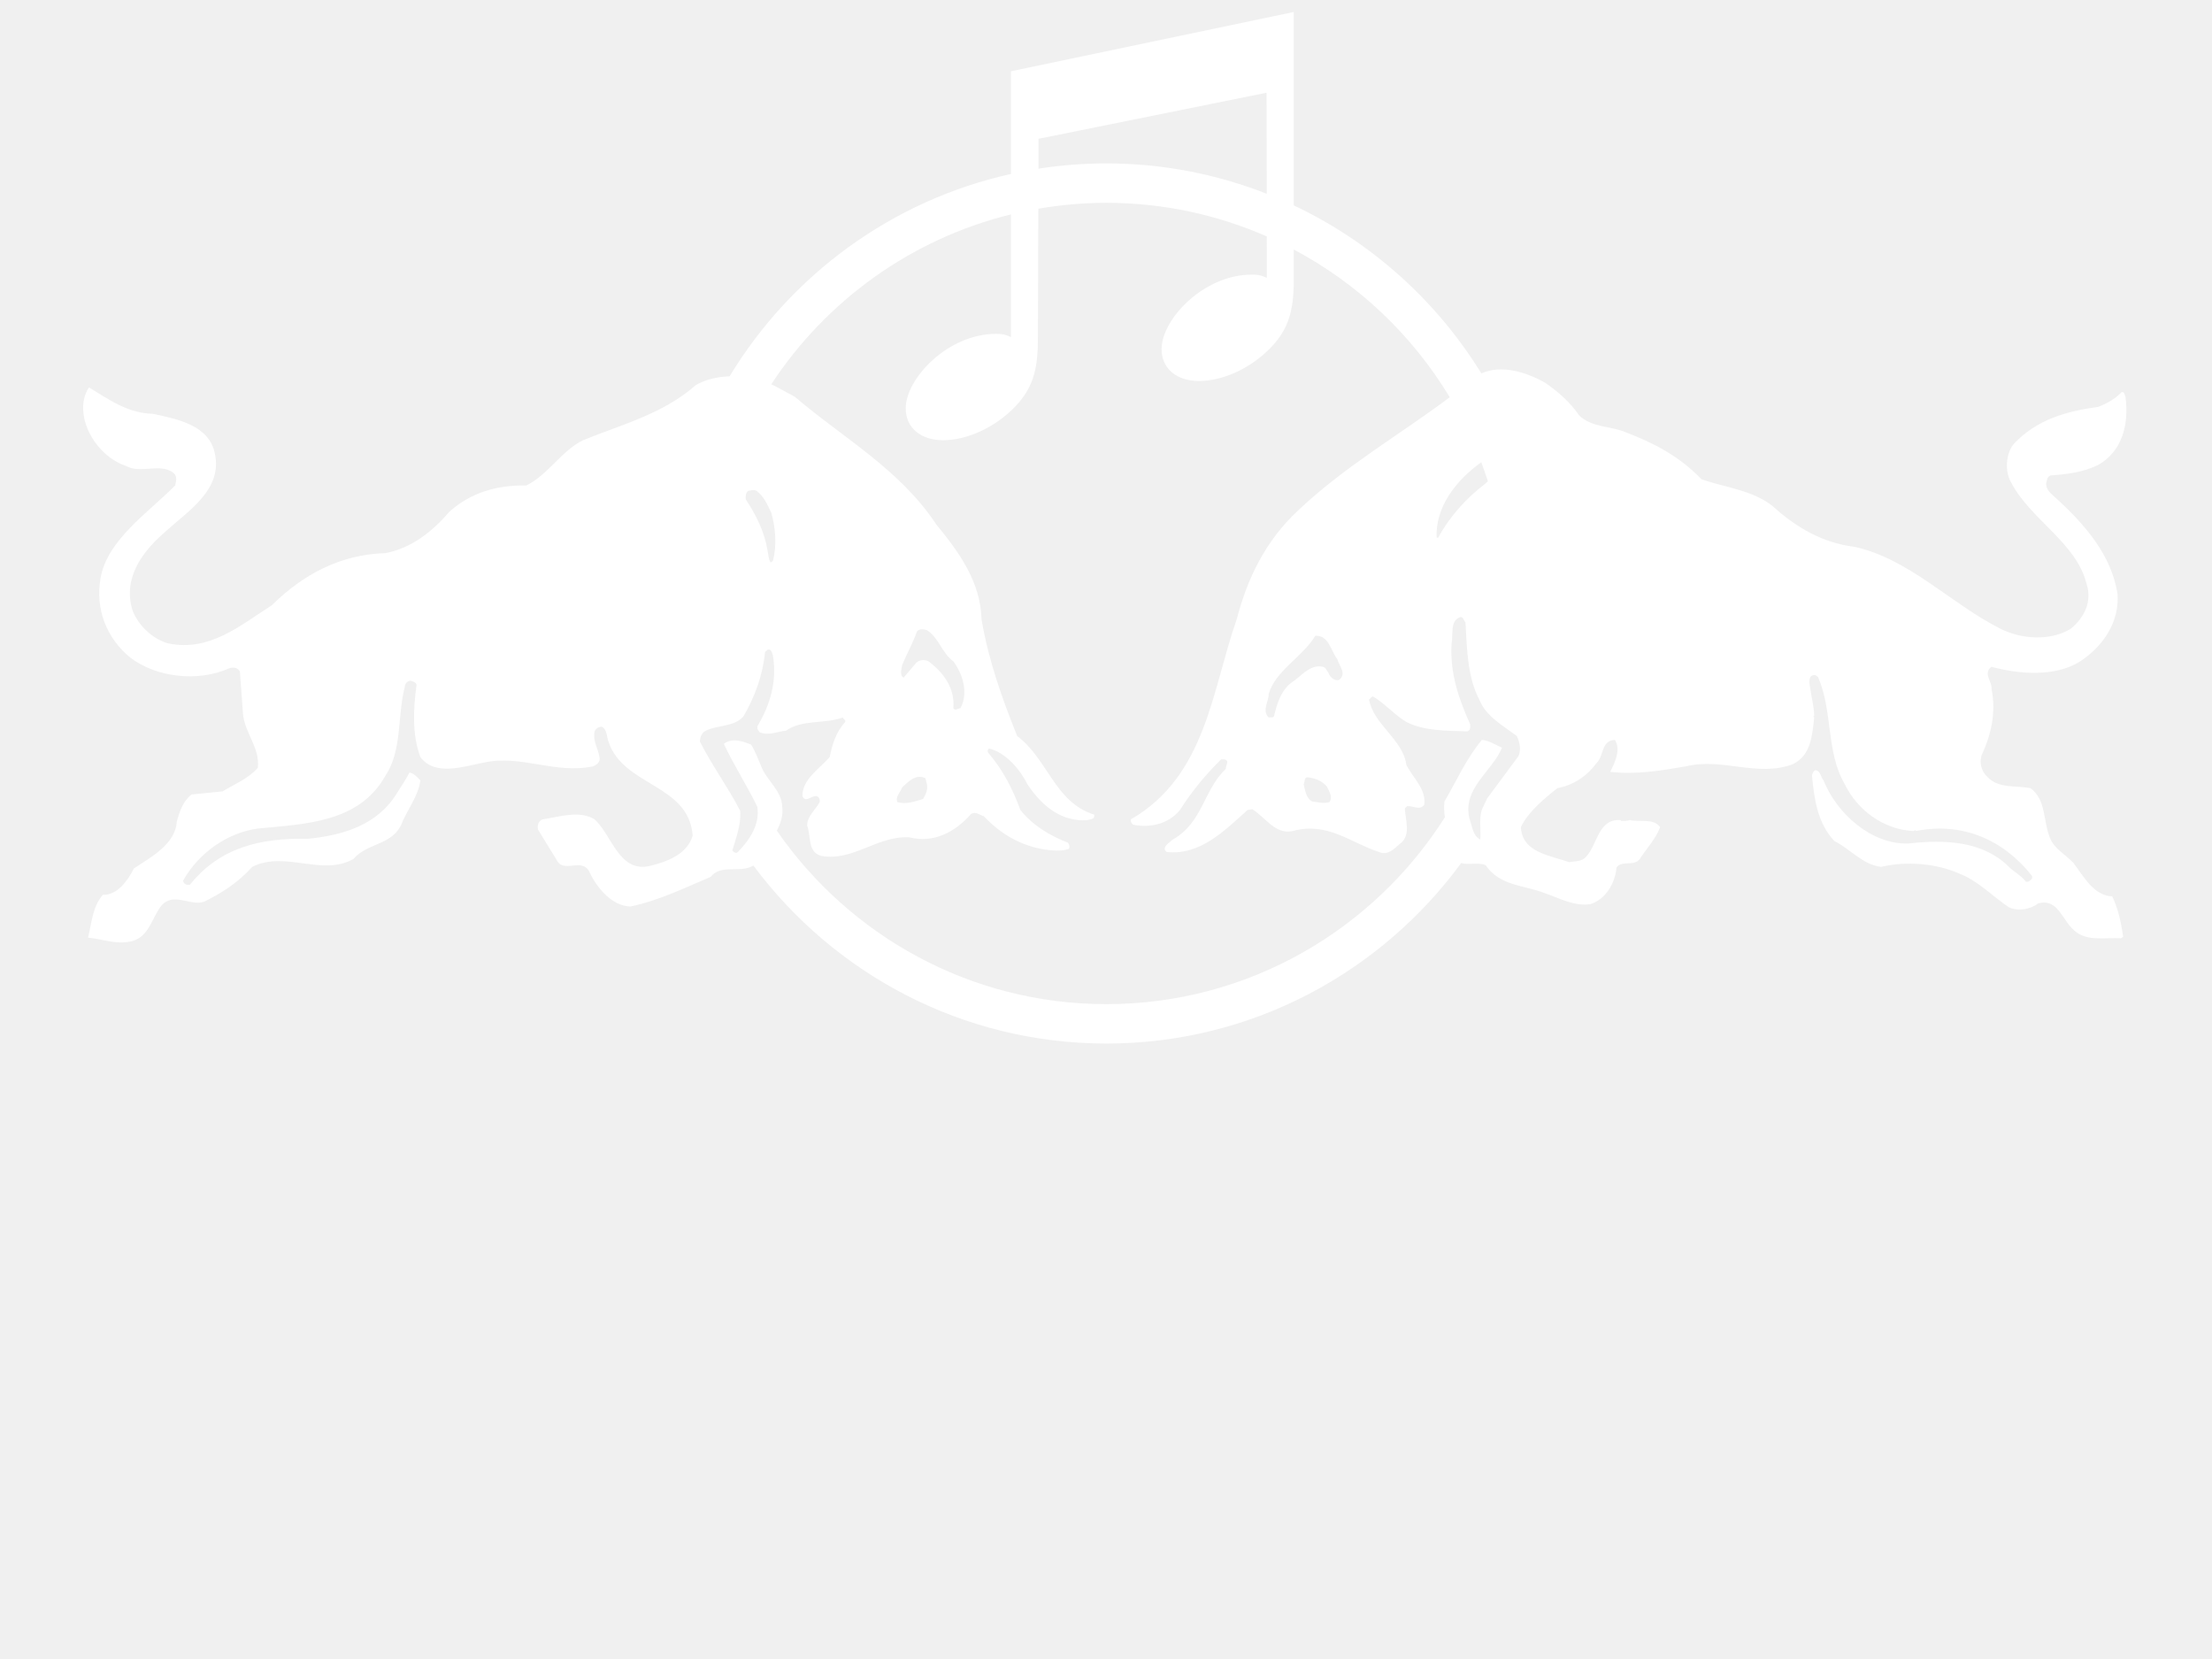
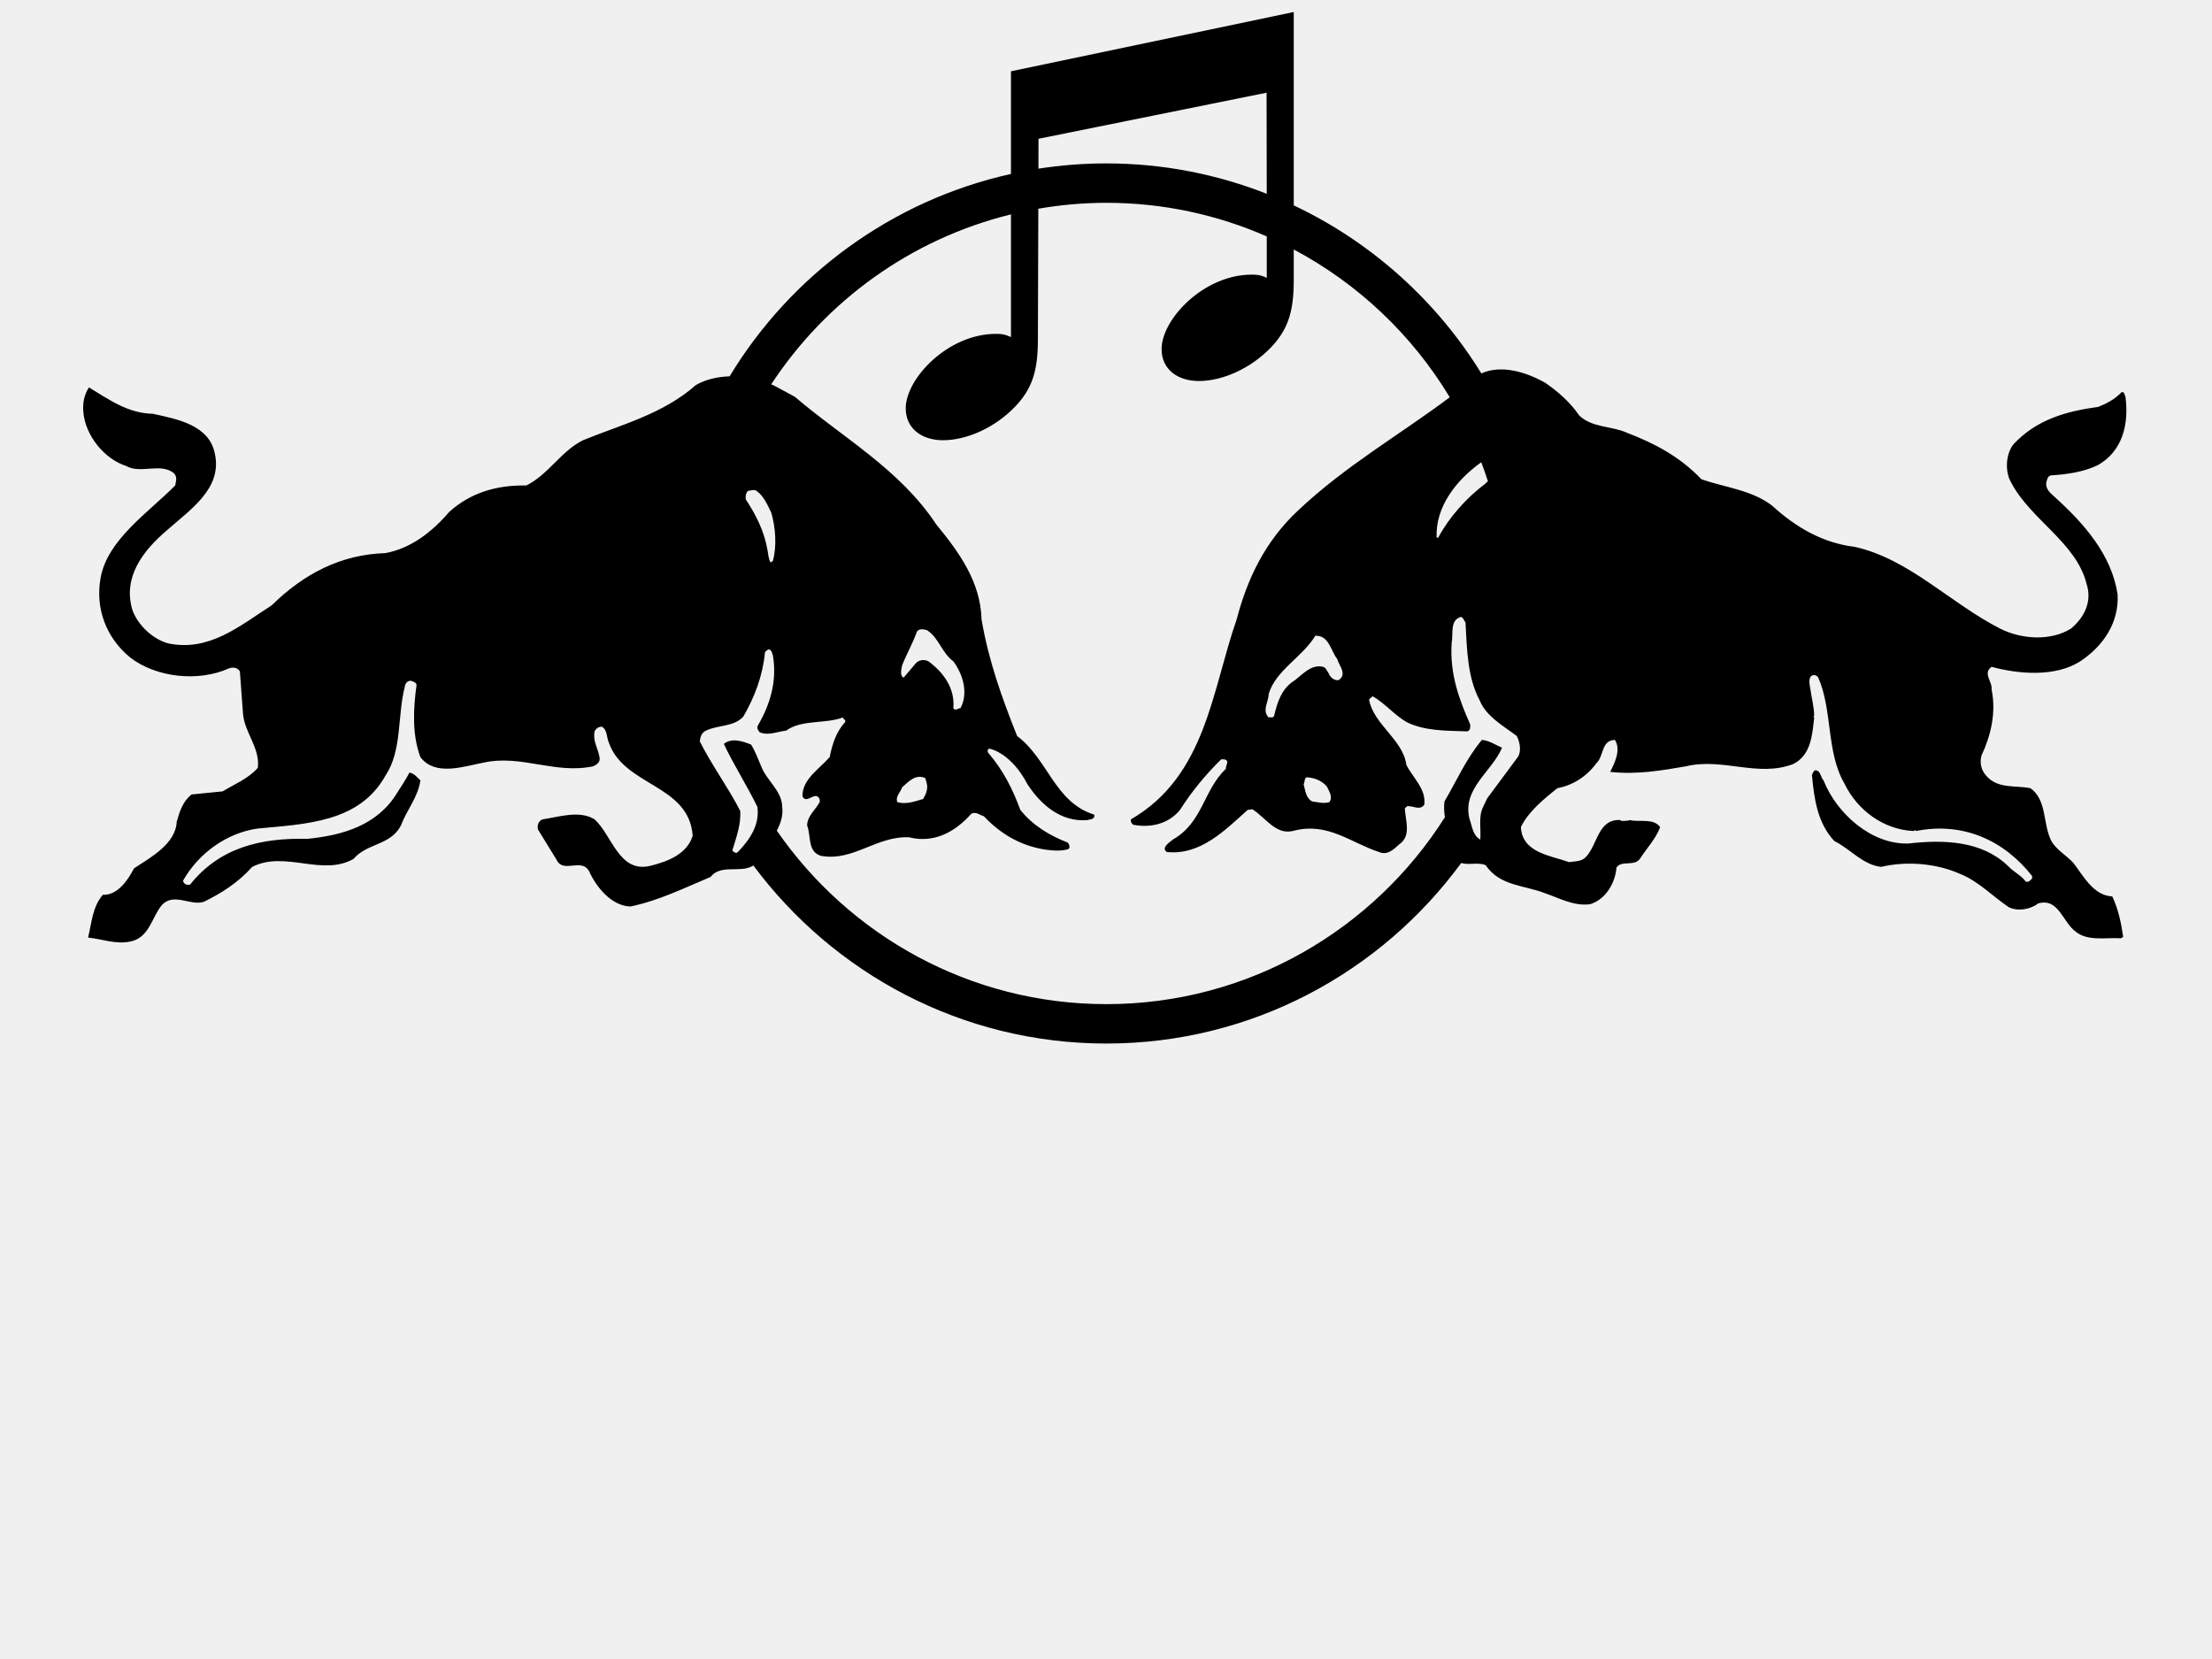
<svg xmlns="http://www.w3.org/2000/svg" version="1.1" id="Layer_1" x="0px" y="0px" width="1024px" height="768px" viewBox="0 0 1024 768" enable-background="new 0 0 1024 768" xml:space="preserve">
-   <path fill="#ffffff" d="M58.403,215.718c6.659,3.794,15.784-1.605,21.974,3.241c1.835,1.755,1.113,3.598,0.72,5.779  c-12.481,12.63-31.403,25.11-34.542,42.839c-2.496,14.243,2.573,27.595,13.686,36.783c12.08,9.329,31.558,11.426,45.732,5.057  c1.684-0.641,3.93-0.532,5.075,1.379l1.429,19.469c0.734,9.089,7.986,15.865,6.864,25.206c-4.518,5.075-10.708,7.49-16.262,10.872  l-14.403,1.446c-4.02,3.144-5.571,7.986-6.862,12.564c-0.474,10.382-12.227,16.649-19.797,21.65  c-2.67,5.222-7.49,12.49-14.409,12.24c-4.82,5.537-5.156,12.966-6.836,19.794c6.586,0.66,12.783,3.303,19.789,1.778  c8.611-1.861,9.67-11.182,14.403-16.887c5.65-5.909,13.216,0.634,19.487-1.486c7.974-3.934,15.72-8.758,22.307-16.145  c15.138-7.669,32.353,4.554,46.848-3.647c6.435-7.473,17.081-6.182,21.979-15.458c2.651-7.152,7.976-13.199,9.025-20.919  c-1.546-1.538-2.989-3.306-5.066-3.616c-1.705,3.31-3.801,6.35-5.726,9.429c-9.182,15.107-25.421,19.629-41.461,21.236  c-21.259-0.489-40.494,3.782-54.423,21.252h-1.458c-0.955-0.315-1.512-0.803-1.758-1.856c7.329-12.957,20.514-22.221,34.625-24.163  c22.129-2.139,46.932-2.716,59.081-24.466c7.796-11.663,5.481-27.518,8.936-41.053c0.157-1.6,1.213-2.975,2.894-2.902  c0.903,0.393,2.255,0.653,2.591,1.856c-1.546,11.12-2.115,23.188,1.767,33.494c6.916,9.162,20.433,4.178,29.533,2.496  c17.323-3.705,32.688,5.481,50.41,1.775c1.926-0.89,3.606-2.021,2.88-4.677c-0.708-3.871-3.049-7-2.177-11.509  c0.579-1.282,1.856-2.168,3.316-2.168c2.653,1.443,2.168,4.828,3.23,7.234c6.985,20.442,37.091,19.327,38.867,43.236  c-2.661,8.771-12.076,12.087-19.785,13.988c-14.352,3.313-17.493-14.144-25.628-21.555c-7.071-4.361-16.498-1.107-24.057,0  c-1.925,0.726-2.582,2.673-2.177,4.665l8.603,14.007c3.149,6.685,11.592-1.196,15.146,5.468  c3.301,7.246,10.301,15.953,19.082,16.203c13.193-2.76,24.932-8.561,37.104-13.695c4.682-6.038,13.604-1.688,19.486-5.092  c0.116-0.047,0.216-0.126,0.328-0.178c37.16,49.932,96.527,82.405,163.405,82.405c67.418,0,127.182-32.996,164.286-83.608  c3.191,1.165,7.959-0.523,11.307,1.069c6.613,9.738,18.036,9.188,27.477,12.962c6.668,2.241,13.193,6.054,20.844,5.083  c7.232-2.19,11.67-9.821,12.218-16.99c2.335-3.477,8.136-0.396,10.798-3.951c3.189-4.971,7.406-9.329,9.424-14.738  c-3.067-4.327-9.424-2.172-14.086-3.277c-1.121,0.488-3.074,0.393-3.967,0.393l-0.305-0.393  c-10.395-0.657-10.562,11.251-15.889,16.946c-1.994,2.375-5.144,2.048-7.92,2.523c-8.492-3.075-21.682-4.271-22.308-16.193  c3.271-6.991,10.767-13.197,16.905-18.027c6.974-1.351,13.322-5.15,18.01-11.515c3.617-3.294,2.168-10.632,8.611-10.856  c2.895,4.585,0,10.463-2.172,14.8c12.092,1.391,23.836-0.621,35.047-2.562c17.119-4.12,33.221,5.229,49.645-1.041  c8.297-4.137,8.854-13.477,9.744-21.583l-0.406-0.398l0.406-0.334c-0.086-4.329-1.192-8.198-1.766-12.311  c-0.265-1.856-1.054-4.42,0.318-6.116c1.291-0.731,2.182-0.567,3.201,0.417c6.85,15.286,3.715,34.754,12.243,49.335  c5.943,12.396,18.11,21.245,31.728,21.971c0.564,0.098,1.139-0.795,1.434,0c21.748-4.34,40.748,4.34,53.713,20.842v1.138  c-0.809,0.807-1.52,1.873-2.902,1.446c-2.422-3.133-5.641-4.424-8.273-7.261c-12.033-11.569-29.426-12.292-46.14-10.365  c-17.224,0.483-33.19-14.014-39.229-29.22c-1.452-1.538-1.349-4.83-3.999-4.669c-0.812,0.57-1.059,1.425-1.377,2.18  c1.049,11.256,2.582,22.212,10.379,30.569c7.4,3.637,13.193,11.035,21.662,11.945c11.847-2.832,25.74-1.562,36.377,3.192  c8.379,3.227,15.172,10.396,22.696,15.476c4.271,2.075,9.997,1.031,13.687-1.771c9.602-2.579,11.133,8.846,17.639,13.355  c5.494,4.188,13.531,2.404,20.549,2.81l1.105-0.638c-0.953-6.612-2.324-13.039-5.066-18.755  c-8.682-0.322-13.366-9.487-18.035-15.551c-3.602-3.861-8.922-6.573-10.787-11.501c-3.184-7.562-1.698-17.72-9.01-23.029  c-6.748-1.351-14.643,0.252-19.824-5.061c-2.785-2.579-3.926-6.292-2.877-10.067c4.246-9.091,6.924-19.716,4.66-30.672  c0.436-3.562-4.197-7.409,0-10.393c12.797,3.474,29.606,4.763,41.056-2.549c10.62-7.04,18.026-17.896,17.292-31.01  c-2.785-18.205-15.275-32.688-29.848-45.72c-1.856-1.628-3.359-3.321-3.217-5.723c0.342-1.368,0.482-3.061,2.095-3.614  c7.64-0.486,15.046-1.54,21.642-4.66c11.623-6.375,14.653-19.152,12.966-31.742c-0.471-0.801-0.398-2.406-1.753-2.159  c-3.227,3.375-6.941,5.293-10.857,6.846c-14.676,1.992-28.506,5.786-39.212,17.294c-3.646,4.518-4.034,12.724-1.142,17.63  c9.02,17.312,30.095,27.776,34.914,46.849c2.742,8.222-0.863,15.555-7.151,20.854c-9.593,5.976-23.185,4.909-32.819,0  c-22.876-11.577-42.035-32.213-67.314-37.836c-14.662-1.767-27.057-8.858-38.251-19.081c-9.494-7.312-21.802-8.363-32.751-12.236  c-10.08-10.62-22.034-16.749-34.624-21.574c-7.058-3.141-15.933-2.175-21.96-7.962c-3.982-5.965-10.055-11.279-15.77-15.133  c-8.348-4.749-20.169-8.578-29.484-4.297c-20.709-33.636-50.906-60.806-86.845-77.788V5.563L468.005,33.001v47.524  c-55.089,12.229-101.857,46.778-130.245,93.679c-5.585,0.19-11.047,1.41-15.638,4.061c-15.29,13.474-34.297,18.203-52.255,25.544  c-9.986,4.901-16.251,16.109-26.232,20.929c-13.683-0.235-25.768,3.314-35.68,12.236c-8.188,9.585-17.94,16.905-29.532,19.08  c-20.692,0.638-37.764,9.569-52.634,24.164c-14.58,9.325-28.828,21.629-47.908,17.624c-7.179-1.941-14.084-8.457-16.586-15.462  c-4.521-14.979,4.687-27.296,15.864-36.783c10.616-9.506,25.677-19.161,22.375-35.262c-2.499-13.692-17.72-16.353-28.833-18.789  c-11.509-0.215-20.371-6.654-29.531-12.203c-2.182,3.385-2.989,7.238-2.575,11.503C39.482,201.469,48.163,212.424,58.403,215.718z   M685.723,213.985c1.092,2.9,2.119,5.831,3.071,8.798c-0.476,0.415-0.935,0.831-1.336,1.237  c-8.87,6.675-16.917,15.849-21.646,24.873h-0.751C664.414,234.71,674.058,222.314,685.723,213.985z M480.753,64.248l105.579-21.335  l0.086,46.799c-23.023-9.046-48.047-14.066-74.241-14.066c-10.694,0-21.2,0.84-31.455,2.436L480.753,64.248z M346.268,227.229  c1.291-0.153,2.82-0.715,3.944,0c3.546,2.569,5.066,6.605,6.854,10.138c1.917,6.759,2.651,15.295,0.708,22.311l-1.038,0.718  c-1.036-1.689-1.036-3.847-1.458-5.797c-1.443-8.519-5.235-16.177-10.046-23.417C345.068,229.728,345.232,228.292,346.268,227.229z   M326.798,338.24c5.64-2.733,12.952-1.682,17.301-6.509c5.326-9.179,9.01-19.009,10.054-29.886c0.666-0.535,1.214-1.427,2.186-1.114  c1.036,0.633,1.036,1.684,1.434,2.575c2.103,12.154-1.365,22.943-6.819,32.358c-0.82,1.134-0.091,2.337,0.689,3.305  c4.056,1.76,8.319-0.333,12.263-0.729c7.393-5.307,18.001-2.977,26.314-6.11c0,0.867,1.452,1.043,1.05,2.091  c-4.182,4.571-6.029,10.322-7.169,16.262c-4.985,5.637-12.633,10.215-12.633,18.032c1.291,3.21,4.103,0,6.128,0  c1.369,0,2.172,1.526,1.836,2.82c-1.925,3.607-5.783,6.428-5.783,10.858c1.922,4.736,0,12.175,6.5,14.024  c14.9,2.643,25.615-9.288,40.672-8.612c11.435,2.889,21.248-2.346,28.807-10.876c2.106-1.14,3.874,0.555,5.812,1.124  c8.124,8.612,17.542,13.772,28.495,15.462c3.396,0.471,7.65,0.817,10.789-0.324c0.726-0.8,0.247-2.177-0.388-2.911  c-8.06-3.149-15.963-7.64-21.991-15.136c-3.396-9.312-7.895-18.338-14.742-26.304c-0.548-0.497-0.548-1.786,0.321-2.105  c7.726,1.846,14.252,9.665,17.711,16.508c6.274,9.636,15.703,17.627,27.709,16.594c1.431-0.405,3.625-0.264,3.209-2.518  c-18.347-5.706-21.326-25.589-35.678-36.388c-6.976-17.389-13.273-35.002-16.489-54.004c-0.476-17.312-10.224-30.9-20.956-43.941  c-16.887-25.607-43.371-40.178-65.482-59.108l-7.261-3.926c-1.148-0.69-2.401-1.274-3.658-1.844  c25.377-38.68,64.795-67.332,110.974-78.662v56.8c-3.284-1.512-4.778-1.486-6.993-1.486c-22.224,0-41.72,20.7-41.72,34.458  c0,9.355,7.393,14.775,17.27,14.775c10.858,0,23.962-5.669,33.571-15.749c7.64-8.126,10.339-16.242,10.339-30.779l0.198-60.645  c10.244-1.76,20.766-2.732,31.506-2.732c26.393,0,51.495,5.578,74.25,15.561l0.005,19.169c-3.273-1.495-4.776-1.481-7.005-1.481  c-22.208,0-41.695,20.676-41.695,34.462c0,9.363,7.397,14.784,17.269,14.784c10.864,0,23.942-5.668,33.561-15.749  c7.64-8.143,10.356-16.25,10.356-30.782v-14.363c29.819,15.848,54.833,39.576,72.216,68.417  c-23.391,17.543-48.197,31.645-70.146,52.34c-15.372,14.336-23.583,31.7-28.493,50.48c-11.501,32.847-14.152,72.443-48.954,92.578  c-0.233,1.05,0.237,1.831,1.041,2.482c7.817,1.548,16.277-0.228,21.673-6.843c5.234-8.275,11.6-16.089,19.062-23.413h1.46  c2.73,0.557,0.476,2.897,0.734,4.349c-10.485,9.977-10.655,24.863-24.554,32.768c-1.558,1.369-5.553,3.696-2.822,5.774  c15.373,1.61,26.642-9.727,37.416-19.478l2.195-0.32c6.111,3.789,10.707,11.924,18.752,10.072  c16.023-4.418,26.959,5.559,39.914,9.727c3.871,1.705,6.781-1.271,9.426-3.607c5.648-3.942,2.742-11.096,2.5-16.587l1.055-1.034  c2.66-0.311,5.95,2.251,7.967-0.724c0.89-7.257-5.307-12.409-8.297-18.356c-1.605-11.84-15.215-18.692-17.292-30.284  c0.644-0.486,1.104-1.358,1.822-1.439c5.499,3.225,10.008,8.621,15.47,11.833c8.297,4.187,18.279,4.02,28.113,4.347  c1.52-0.328,1.52-1.841,1.42-3.234c-5.126-11.507-9.467-23.415-8.604-37.494c0.878-4.278-0.955-10.715,4.271-12.254  c1.274,0.336,1.451,1.769,2.16,2.584c0.669,12.562,0.916,25.429,6.535,35.99c3.049,7.572,11.128,11.927,17.223,16.57  c1.378,2.758,2.104,6.522,0.734,9.348l-14.434,19.487l-2.068,4.337c-2.014,4.215-0.744,10.218-1.141,14.745  c-3.547-1.875-3.766-6.285-5.039-9.739c-3.327-13.938,10.434-21.661,15.102-32.777c-3.048-1.294-5.81-3.284-9.32-3.615  c-7.354,8.845-11.677,18.908-17.318,28.486c-0.324,2.531-0.182,4.951,0.194,7.316c-32.905,51.931-90.816,86.524-156.714,86.524  c-63.229,0-119.067-31.872-152.564-80.317c1.71-3.325,3.015-6.802,2.501-11.01c-0.143-7.514-7.234-12.161-9.727-18.761  c-1.433-3.394-2.82-7.099-4.668-10.06c-3.875-1.538-8.862-3.324-12.637-0.331c4.668,9.908,10.709,19.228,15.526,29.151  c1.153,8.195-3.368,15.052-9.017,20.905c-0.803,0.833-1.91,0.107-2.566-0.717c1.763-5.948,4.113-12.059,3.637-18.356  c-5.646-10.944-13.125-21.076-18.692-32.113C324.139,341.281,324.765,339.125,326.798,338.24z M429.826,306.145  c-1.841-0.903-4.087-0.815-5.714,0.717l-5.792,6.826c-1.927-0.879-0.981-4.02-0.705-5.695c2.074-5.243,4.977-10.232,6.824-15.541  c0.981-1.622,3.291-1.141,4.67-0.738c5.623,3.624,6.681,10.284,12.218,14.431c4.361,5.843,7.1,14.631,3.316,21.652  c-1.114,0.067-2.496,1.513-3.316,0C442.147,318.693,436.834,311.347,429.826,306.145z M417.615,364.498  c3.041-2.734,6.167-6.293,10.76-4.289l0.734,2.832c0.488,2.73-0.645,4.825-1.758,6.838c-3.804,1.053-7.74,2.668-11.928,1.455  C414.376,368.744,416.882,366.753,417.615,364.498z M615.001,311.519c-0.809-0.969-1.145-2.432-2.487-2.825  c-5.244-1.277-9.113,3.063-12.969,6.133c-6.357,3.866-8.216,10.304-9.736,16.57c-0.404,1.125-1.619,0.493-2.492,0.732  c-3.239-3.201,0-7.241,0-10.882c3.227-10.949,15.622-17.058,21.582-26.945c6.35-0.259,7.135,7.008,10.141,10.766  c0.795,3.063,4.729,6.919,0.718,9.758C617.588,315.242,615.635,313.388,615.001,311.519z M615.397,371.334  c-2.643,0.812-5.376,0-7.95-0.333c-2.997-1.601-3.141-5.061-3.961-7.96c0.645-0.945,0.152-2.734,1.451-3.216  c3.623,0.232,7.083,1.598,9.355,4.332C615.248,366.342,617.164,368.93,615.397,371.334z" />
+   <path fill="#000000" d="M58.403,215.718c6.659,3.794,15.784-1.605,21.974,3.241c1.835,1.755,1.113,3.598,0.72,5.779  c-12.481,12.63-31.403,25.11-34.542,42.839c-2.496,14.243,2.573,27.595,13.686,36.783c12.08,9.329,31.558,11.426,45.732,5.057  c1.684-0.641,3.93-0.532,5.075,1.379l1.429,19.469c0.734,9.089,7.986,15.865,6.864,25.206c-4.518,5.075-10.708,7.49-16.262,10.872  l-14.403,1.446c-4.02,3.144-5.571,7.986-6.862,12.564c-0.474,10.382-12.227,16.649-19.797,21.65  c-2.67,5.222-7.49,12.49-14.409,12.24c-4.82,5.537-5.156,12.966-6.836,19.794c6.586,0.66,12.783,3.303,19.789,1.778  c8.611-1.861,9.67-11.182,14.403-16.887c5.65-5.909,13.216,0.634,19.487-1.486c7.974-3.934,15.72-8.758,22.307-16.145  c15.138-7.669,32.353,4.554,46.848-3.647c6.435-7.473,17.081-6.182,21.979-15.458c2.651-7.152,7.976-13.199,9.025-20.919  c-1.546-1.538-2.989-3.306-5.066-3.616c-1.705,3.31-3.801,6.35-5.726,9.429c-9.182,15.107-25.421,19.629-41.461,21.236  c-21.259-0.489-40.494,3.782-54.423,21.252h-1.458c-0.955-0.315-1.512-0.803-1.758-1.856c7.329-12.957,20.514-22.221,34.625-24.163  c22.129-2.139,46.932-2.716,59.081-24.466c7.796-11.663,5.481-27.518,8.936-41.053c0.157-1.6,1.213-2.975,2.894-2.902  c0.903,0.393,2.255,0.653,2.591,1.856c-1.546,11.12-2.115,23.188,1.767,33.494c6.916,9.162,20.433,4.178,29.533,2.496  c17.323-3.705,32.688,5.481,50.41,1.775c1.926-0.89,3.606-2.021,2.88-4.677c-0.708-3.871-3.049-7-2.177-11.509  c0.579-1.282,1.856-2.168,3.316-2.168c2.653,1.443,2.168,4.828,3.23,7.234c6.985,20.442,37.091,19.327,38.867,43.236  c-2.661,8.771-12.076,12.087-19.785,13.988c-14.352,3.313-17.493-14.144-25.628-21.555c-7.071-4.361-16.498-1.107-24.057,0  c-1.925,0.726-2.582,2.673-2.177,4.665l8.603,14.007c3.149,6.685,11.592-1.196,15.146,5.468  c3.301,7.246,10.301,15.953,19.082,16.203c13.193-2.76,24.932-8.561,37.104-13.695c4.682-6.038,13.604-1.688,19.486-5.092  c0.116-0.047,0.216-0.126,0.328-0.178c37.16,49.932,96.527,82.405,163.405,82.405c67.418,0,127.182-32.996,164.286-83.608  c3.191,1.165,7.959-0.523,11.307,1.069c6.613,9.738,18.036,9.188,27.477,12.962c6.668,2.241,13.193,6.054,20.844,5.083  c7.232-2.19,11.67-9.821,12.218-16.99c2.335-3.477,8.136-0.396,10.798-3.951c3.189-4.971,7.406-9.329,9.424-14.738  c-3.067-4.327-9.424-2.172-14.086-3.277c-1.121,0.488-3.074,0.393-3.967,0.393l-0.305-0.393  c-10.395-0.657-10.562,11.251-15.889,16.946c-1.994,2.375-5.144,2.048-7.92,2.523c-8.492-3.075-21.682-4.271-22.308-16.193  c3.271-6.991,10.767-13.197,16.905-18.027c6.974-1.351,13.322-5.15,18.01-11.515c3.617-3.294,2.168-10.632,8.611-10.856  c2.895,4.585,0,10.463-2.172,14.8c12.092,1.391,23.836-0.621,35.047-2.562c17.119-4.12,33.221,5.229,49.645-1.041  c8.297-4.137,8.854-13.477,9.744-21.583l-0.406-0.398l0.406-0.334c-0.086-4.329-1.192-8.198-1.766-12.311  c-0.265-1.856-1.054-4.42,0.318-6.116c1.291-0.731,2.182-0.567,3.201,0.417c6.85,15.286,3.715,34.754,12.243,49.335  c5.943,12.396,18.11,21.245,31.728,21.971c0.564,0.098,1.139-0.795,1.434,0c21.748-4.34,40.748,4.34,53.713,20.842v1.138  c-0.809,0.807-1.52,1.873-2.902,1.446c-2.422-3.133-5.641-4.424-8.273-7.261c-12.033-11.569-29.426-12.292-46.14-10.365  c-17.224,0.483-33.19-14.014-39.229-29.22c-1.452-1.538-1.349-4.83-3.999-4.669c-0.812,0.57-1.059,1.425-1.377,2.18  c1.049,11.256,2.582,22.212,10.379,30.569c7.4,3.637,13.193,11.035,21.662,11.945c11.847-2.832,25.74-1.562,36.377,3.192  c8.379,3.227,15.172,10.396,22.696,15.476c4.271,2.075,9.997,1.031,13.687-1.771c9.602-2.579,11.133,8.846,17.639,13.355  c5.494,4.188,13.531,2.404,20.549,2.81l1.105-0.638c-0.953-6.612-2.324-13.039-5.066-18.755  c-8.682-0.322-13.366-9.487-18.035-15.551c-3.602-3.861-8.922-6.573-10.787-11.501c-3.184-7.562-1.698-17.72-9.01-23.029  c-6.748-1.351-14.643,0.252-19.824-5.061c-2.785-2.579-3.926-6.292-2.877-10.067c4.246-9.091,6.924-19.716,4.66-30.672  c0.436-3.562-4.197-7.409,0-10.393c12.797,3.474,29.606,4.763,41.056-2.549c10.62-7.04,18.026-17.896,17.292-31.01  c-2.785-18.205-15.275-32.688-29.848-45.72c-1.856-1.628-3.359-3.321-3.217-5.723c0.342-1.368,0.482-3.061,2.095-3.614  c7.64-0.486,15.046-1.54,21.642-4.66c11.623-6.375,14.653-19.152,12.966-31.742c-0.471-0.801-0.398-2.406-1.753-2.159  c-3.227,3.375-6.941,5.293-10.857,6.846c-14.676,1.992-28.506,5.786-39.212,17.294c-3.646,4.518-4.034,12.724-1.142,17.63  c9.02,17.312,30.095,27.776,34.914,46.849c2.742,8.222-0.863,15.555-7.151,20.854c-9.593,5.976-23.185,4.909-32.819,0  c-22.876-11.577-42.035-32.213-67.314-37.836c-14.662-1.767-27.057-8.858-38.251-19.081c-9.494-7.312-21.802-8.363-32.751-12.236  c-10.08-10.62-22.034-16.749-34.624-21.574c-7.058-3.141-15.933-2.175-21.96-7.962c-3.982-5.965-10.055-11.279-15.77-15.133  c-8.348-4.749-20.169-8.578-29.484-4.297c-20.709-33.636-50.906-60.806-86.845-77.788V5.563L468.005,33.001v47.524  c-55.089,12.229-101.857,46.778-130.245,93.679c-5.585,0.19-11.047,1.41-15.638,4.061c-15.29,13.474-34.297,18.203-52.255,25.544  c-9.986,4.901-16.251,16.109-26.232,20.929c-13.683-0.235-25.768,3.314-35.68,12.236c-8.188,9.585-17.94,16.905-29.532,19.08  c-20.692,0.638-37.764,9.569-52.634,24.164c-14.58,9.325-28.828,21.629-47.908,17.624c-7.179-1.941-14.084-8.457-16.586-15.462  c-4.521-14.979,4.687-27.296,15.864-36.783c10.616-9.506,25.677-19.161,22.375-35.262c-2.499-13.692-17.72-16.353-28.833-18.789  c-11.509-0.215-20.371-6.654-29.531-12.203c-2.182,3.385-2.989,7.238-2.575,11.503C39.482,201.469,48.163,212.424,58.403,215.718z   M685.723,213.985c1.092,2.9,2.119,5.831,3.071,8.798c-0.476,0.415-0.935,0.831-1.336,1.237  c-8.87,6.675-16.917,15.849-21.646,24.873h-0.751C664.414,234.71,674.058,222.314,685.723,213.985z M480.753,64.248l105.579-21.335  l0.086,46.799c-23.023-9.046-48.047-14.066-74.241-14.066c-10.694,0-21.2,0.84-31.455,2.436L480.753,64.248z M346.268,227.229  c1.291-0.153,2.82-0.715,3.944,0c3.546,2.569,5.066,6.605,6.854,10.138c1.917,6.759,2.651,15.295,0.708,22.311l-1.038,0.718  c-1.036-1.689-1.036-3.847-1.458-5.797c-1.443-8.519-5.235-16.177-10.046-23.417C345.068,229.728,345.232,228.292,346.268,227.229z   M326.798,338.24c5.64-2.733,12.952-1.682,17.301-6.509c5.326-9.179,9.01-19.009,10.054-29.886c0.666-0.535,1.214-1.427,2.186-1.114  c1.036,0.633,1.036,1.684,1.434,2.575c2.103,12.154-1.365,22.943-6.819,32.358c-0.82,1.134-0.091,2.337,0.689,3.305  c4.056,1.76,8.319-0.333,12.263-0.729c7.393-5.307,18.001-2.977,26.314-6.11c0,0.867,1.452,1.043,1.05,2.091  c-4.182,4.571-6.029,10.322-7.169,16.262c-4.985,5.637-12.633,10.215-12.633,18.032c1.291,3.21,4.103,0,6.128,0  c1.369,0,2.172,1.526,1.836,2.82c-1.925,3.607-5.783,6.428-5.783,10.858c1.922,4.736,0,12.175,6.5,14.024  c14.9,2.643,25.615-9.288,40.672-8.612c11.435,2.889,21.248-2.346,28.807-10.876c2.106-1.14,3.874,0.555,5.812,1.124  c8.124,8.612,17.542,13.772,28.495,15.462c3.396,0.471,7.65,0.817,10.789-0.324c0.726-0.8,0.247-2.177-0.388-2.911  c-8.06-3.149-15.963-7.64-21.991-15.136c-3.396-9.312-7.895-18.338-14.742-26.304c-0.548-0.497-0.548-1.786,0.321-2.105  c7.726,1.846,14.252,9.665,17.711,16.508c6.274,9.636,15.703,17.627,27.709,16.594c1.431-0.405,3.625-0.264,3.209-2.518  c-18.347-5.706-21.326-25.589-35.678-36.388c-6.976-17.389-13.273-35.002-16.489-54.004c-0.476-17.312-10.224-30.9-20.956-43.941  c-16.887-25.607-43.371-40.178-65.482-59.108l-7.261-3.926c-1.148-0.69-2.401-1.274-3.658-1.844  c25.377-38.68,64.795-67.332,110.974-78.662v56.8c-3.284-1.512-4.778-1.486-6.993-1.486c-22.224,0-41.72,20.7-41.72,34.458  c0,9.355,7.393,14.775,17.27,14.775c10.858,0,23.962-5.669,33.571-15.749c7.64-8.126,10.339-16.242,10.339-30.779l0.198-60.645  c10.244-1.76,20.766-2.732,31.506-2.732c26.393,0,51.495,5.578,74.25,15.561l0.005,19.169c-3.273-1.495-4.776-1.481-7.005-1.481  c-22.208,0-41.695,20.676-41.695,34.462c0,9.363,7.397,14.784,17.269,14.784c10.864,0,23.942-5.668,33.561-15.749  c7.64-8.143,10.356-16.25,10.356-30.782v-14.363c29.819,15.848,54.833,39.576,72.216,68.417  c-23.391,17.543-48.197,31.645-70.146,52.34c-15.372,14.336-23.583,31.7-28.493,50.48c-11.501,32.847-14.152,72.443-48.954,92.578  c-0.233,1.05,0.237,1.831,1.041,2.482c7.817,1.548,16.277-0.228,21.673-6.843c5.234-8.275,11.6-16.089,19.062-23.413h1.46  c2.73,0.557,0.476,2.897,0.734,4.349c-10.485,9.977-10.655,24.863-24.554,32.768c-1.558,1.369-5.553,3.696-2.822,5.774  c15.373,1.61,26.642-9.727,37.416-19.478l2.195-0.32c6.111,3.789,10.707,11.924,18.752,10.072  c16.023-4.418,26.959,5.559,39.914,9.727c3.871,1.705,6.781-1.271,9.426-3.607c5.648-3.942,2.742-11.096,2.5-16.587l1.055-1.034  c2.66-0.311,5.95,2.251,7.967-0.724c0.89-7.257-5.307-12.409-8.297-18.356c-1.605-11.84-15.215-18.692-17.292-30.284  c0.644-0.486,1.104-1.358,1.822-1.439c5.499,3.225,10.008,8.621,15.47,11.833c8.297,4.187,18.279,4.02,28.113,4.347  c1.52-0.328,1.52-1.841,1.42-3.234c-5.126-11.507-9.467-23.415-8.604-37.494c0.878-4.278-0.955-10.715,4.271-12.254  c1.274,0.336,1.451,1.769,2.16,2.584c0.669,12.562,0.916,25.429,6.535,35.99c3.049,7.572,11.128,11.927,17.223,16.57  c1.378,2.758,2.104,6.522,0.734,9.348l-14.434,19.487l-2.068,4.337c-2.014,4.215-0.744,10.218-1.141,14.745  c-3.547-1.875-3.766-6.285-5.039-9.739c-3.327-13.938,10.434-21.661,15.102-32.777c-3.048-1.294-5.81-3.284-9.32-3.615  c-7.354,8.845-11.677,18.908-17.318,28.486c-0.324,2.531-0.182,4.951,0.194,7.316c-32.905,51.931-90.816,86.524-156.714,86.524  c-63.229,0-119.067-31.872-152.564-80.317c1.71-3.325,3.015-6.802,2.501-11.01c-0.143-7.514-7.234-12.161-9.727-18.761  c-1.433-3.394-2.82-7.099-4.668-10.06c-3.875-1.538-8.862-3.324-12.637-0.331c4.668,9.908,10.709,19.228,15.526,29.151  c1.153,8.195-3.368,15.052-9.017,20.905c-0.803,0.833-1.91,0.107-2.566-0.717c1.763-5.948,4.113-12.059,3.637-18.356  c-5.646-10.944-13.125-21.076-18.692-32.113C324.139,341.281,324.765,339.125,326.798,338.24z M429.826,306.145  c-1.841-0.903-4.087-0.815-5.714,0.717l-5.792,6.826c-1.927-0.879-0.981-4.02-0.705-5.695c2.074-5.243,4.977-10.232,6.824-15.541  c0.981-1.622,3.291-1.141,4.67-0.738c5.623,3.624,6.681,10.284,12.218,14.431c4.361,5.843,7.1,14.631,3.316,21.652  c-1.114,0.067-2.496,1.513-3.316,0C442.147,318.693,436.834,311.347,429.826,306.145z M417.615,364.498  c3.041-2.734,6.167-6.293,10.76-4.289l0.734,2.832c0.488,2.73-0.645,4.825-1.758,6.838c-3.804,1.053-7.74,2.668-11.928,1.455  C414.376,368.744,416.882,366.753,417.615,364.498z M615.001,311.519c-0.809-0.969-1.145-2.432-2.487-2.825  c-5.244-1.277-9.113,3.063-12.969,6.133c-6.357,3.866-8.216,10.304-9.736,16.57c-0.404,1.125-1.619,0.493-2.492,0.732  c-3.239-3.201,0-7.241,0-10.882c3.227-10.949,15.622-17.058,21.582-26.945c6.35-0.259,7.135,7.008,10.141,10.766  c0.795,3.063,4.729,6.919,0.718,9.758C617.588,315.242,615.635,313.388,615.001,311.519z M615.397,371.334  c-2.643,0.812-5.376,0-7.95-0.333c-2.997-1.601-3.141-5.061-3.961-7.96c0.645-0.945,0.152-2.734,1.451-3.216  c3.623,0.232,7.083,1.598,9.355,4.332C615.248,366.342,617.164,368.93,615.397,371.334z" />
</svg>
